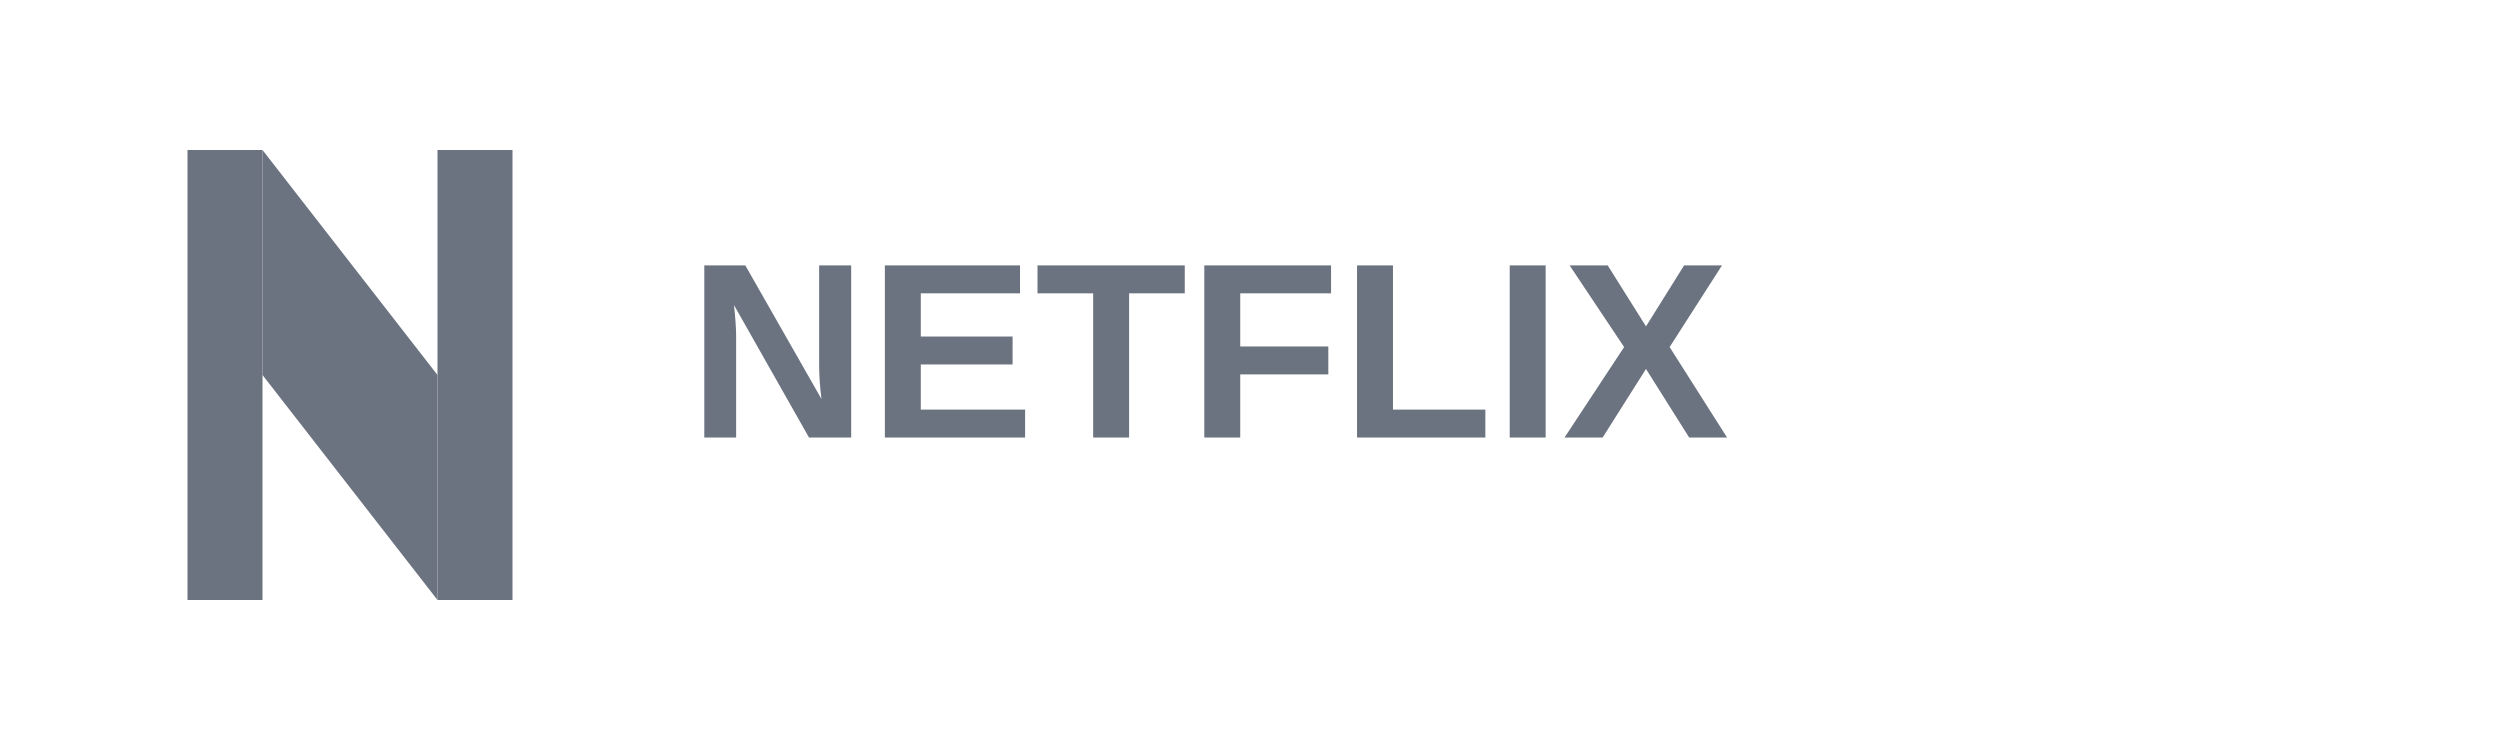
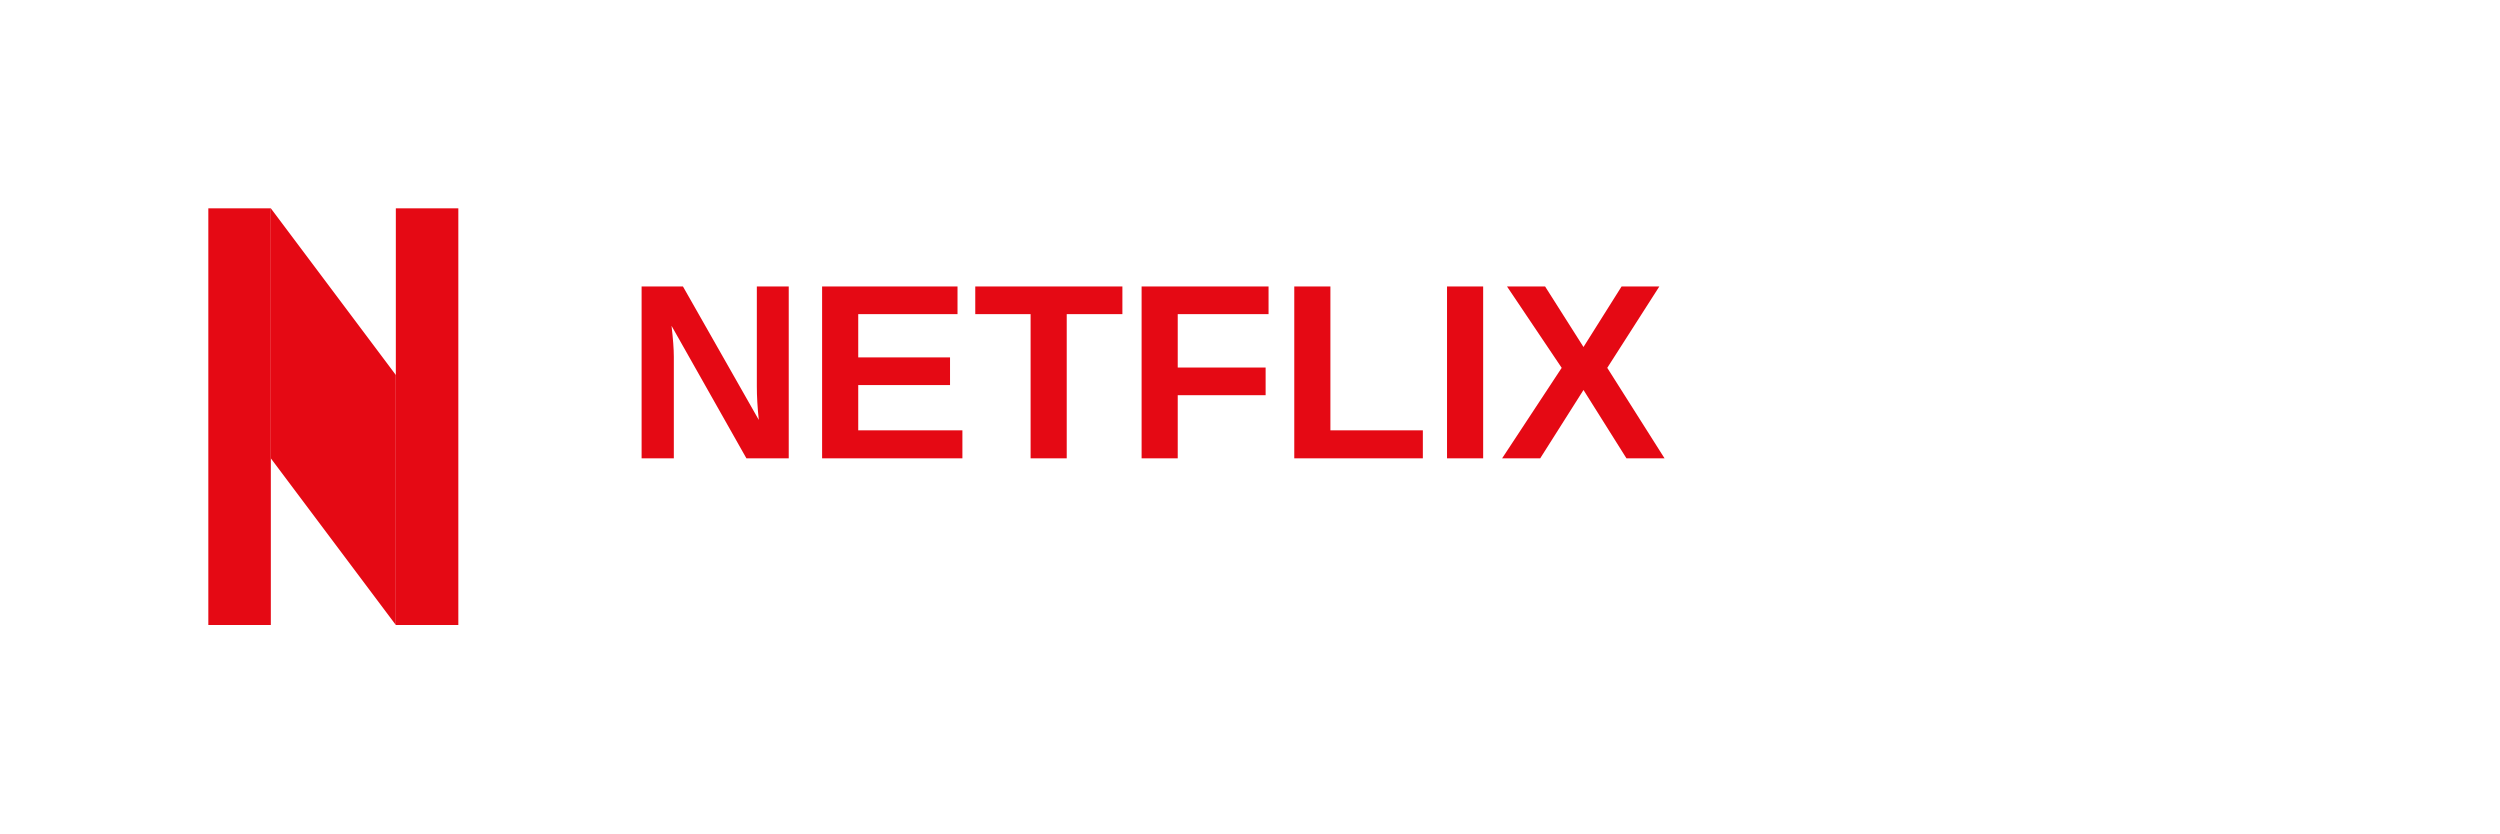
- <svg xmlns="http://www.w3.org/2000/svg" viewBox="0 0 200 60">
-   <rect x="15" y="12" width="6" height="36" fill="#6B7280" />
-   <rect x="35" y="12" width="6" height="36" fill="#6B7280" />
-   <polygon points="21,12 21,30 35,48 35,30" fill="#6B7280" />
-   <text x="55" y="35" font-family="Arial, sans-serif" font-size="20" font-weight="bold" fill="#6B7280">NETFLIX</text>
+ <svg xmlns="http://www.w3.org/2000/svg" width="120" height="40" viewBox="0 0 120 40">
+   <g transform="translate(10,10)">
+     <rect x="0" y="0" width="3" height="20" fill="#E50914" />
+     <rect x="9" y="0" width="3" height="20" fill="#E50914" />
+     <polygon points="3,0 3,12 9,20 9,8" fill="#E50914" />
+   </g>
+   <text x="30" y="22" font-family="Arial, sans-serif" font-size="12" font-weight="700" fill="#E50914">NETFLIX</text>
</svg>
